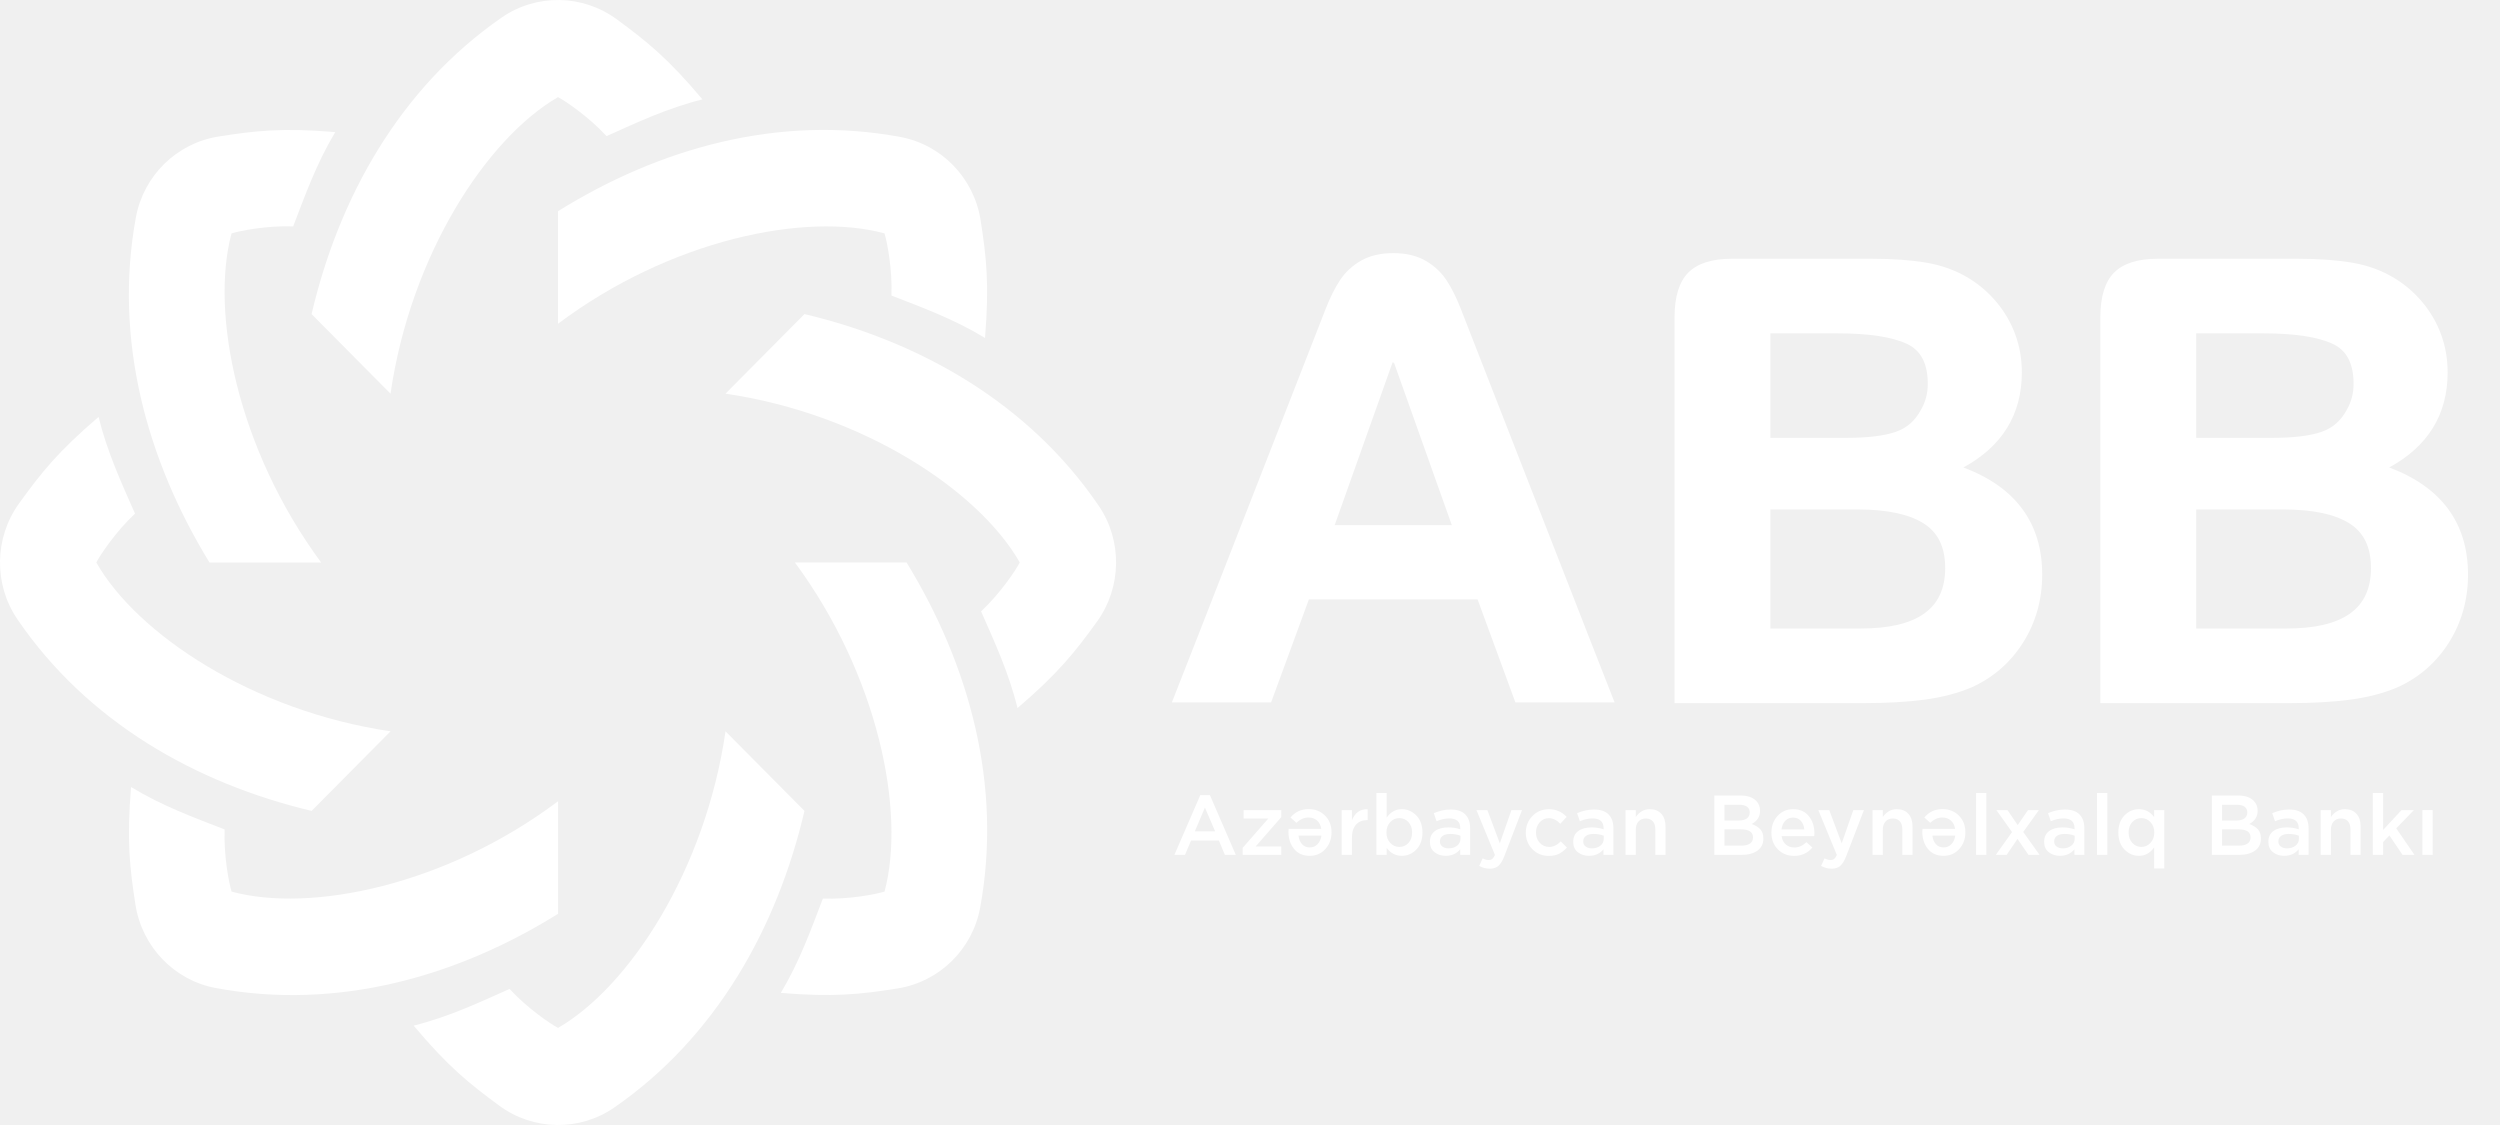
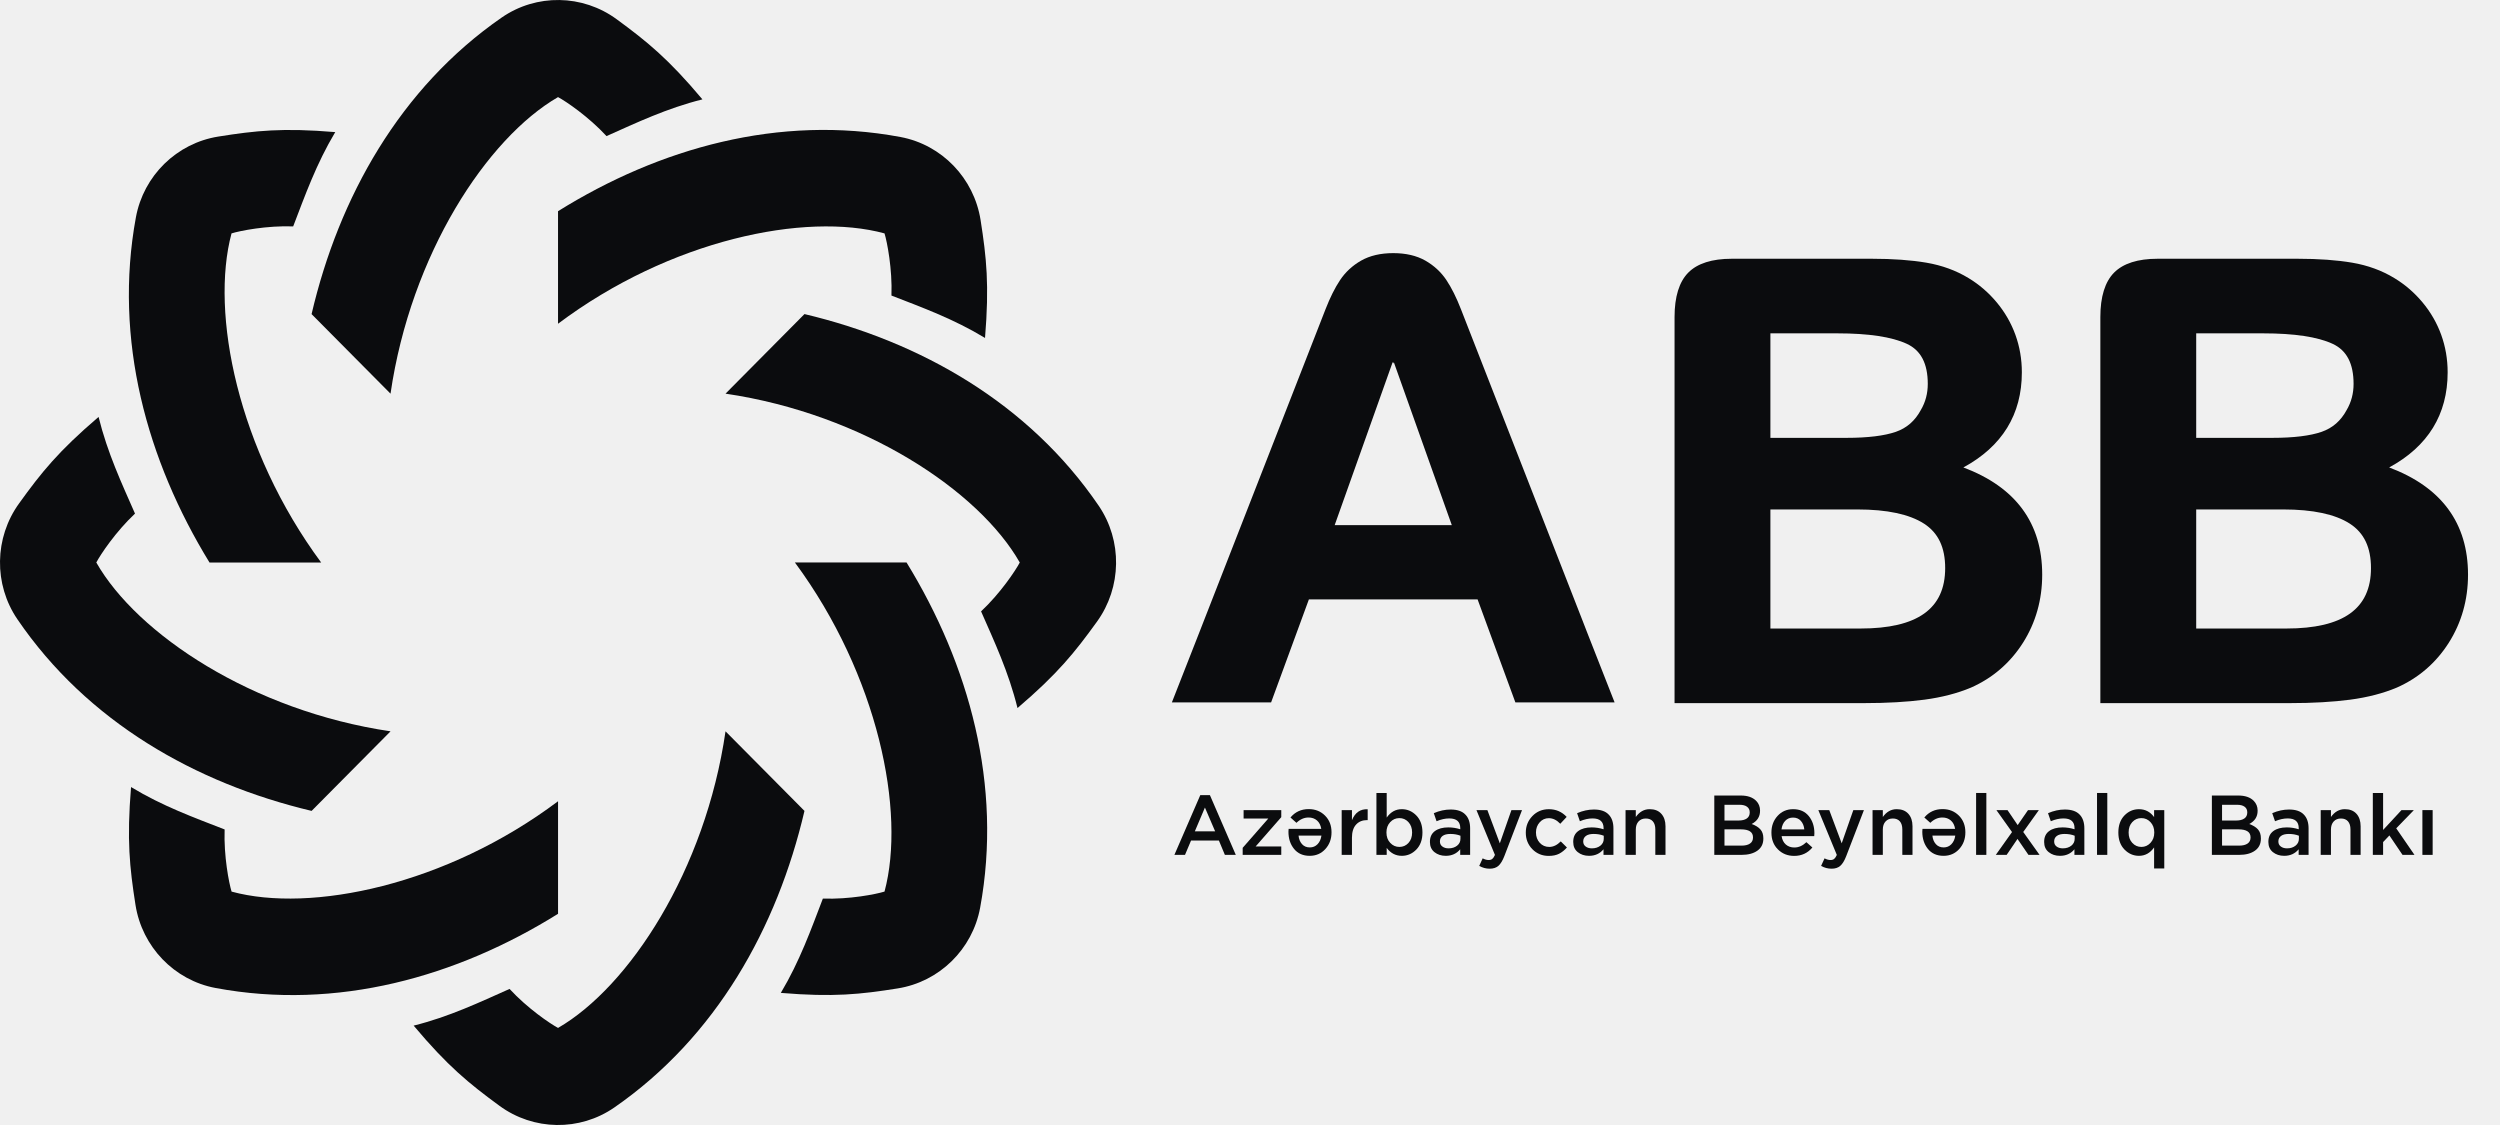
- <svg xmlns="http://www.w3.org/2000/svg" width="100" height="45" viewBox="0 0 100 45" fill="none">
+ <svg xmlns="http://www.w3.org/2000/svg" width="100" height="45" viewBox="0 0 100 45" fill="#0B0C0E">
  <g clip-path="url(#clip0_1_2)">
-     <path d="M74.418 25.141H70.816V20.378H74.299C75.482 20.378 76.378 20.57 76.962 20.947C77.531 21.315 77.807 21.896 77.807 22.724C77.807 24.35 76.698 25.141 74.418 25.141ZM70.816 13.334H73.497C74.742 13.334 75.676 13.475 76.273 13.753C76.837 14.015 77.111 14.541 77.111 15.358C77.111 15.738 77.019 16.086 76.835 16.398C76.601 16.833 76.274 17.119 75.834 17.273C75.377 17.432 74.713 17.514 73.863 17.514H70.816V13.334ZM78.535 18.698C80.087 17.856 80.874 16.578 80.874 14.894C80.874 14.369 80.787 13.864 80.616 13.392C80.445 12.92 80.193 12.483 79.867 12.093C79.543 11.704 79.164 11.378 78.741 11.123C78.245 10.821 77.678 10.613 77.054 10.507C76.442 10.403 75.71 10.35 74.878 10.35H69.27C68.481 10.35 67.896 10.537 67.532 10.904C67.167 11.272 66.982 11.87 66.982 12.681V23.54V25.794V28.125H69.27H70.272H74.559C75.476 28.125 76.289 28.078 76.977 27.987C77.672 27.894 78.298 27.732 78.84 27.504C79.708 27.12 80.407 26.516 80.919 25.711C81.429 24.906 81.688 23.989 81.688 22.986C81.688 20.924 80.628 19.484 78.535 18.698Z" fill="white" />
-     <path d="M55.708 14.482L55.73 14.541L55.751 14.482L58.072 21.005H55.73H53.387L55.708 14.482ZM52.355 23.977H55.73H59.104L60.615 28.096H64.584L63.481 25.286C63.427 25.142 63.368 24.989 63.299 24.817L58.438 12.369C58.258 11.906 58.063 11.514 57.857 11.205C57.644 10.885 57.361 10.623 57.015 10.425C56.666 10.226 56.234 10.125 55.73 10.125C55.225 10.125 54.793 10.226 54.444 10.425C54.098 10.623 53.815 10.885 53.602 11.205C53.396 11.514 53.201 11.906 53.021 12.369L48.16 24.817C48.091 24.989 48.032 25.142 47.977 25.286L46.875 28.096H50.844L52.355 23.977Z" fill="white" />
-     <path d="M91.45 25.141H87.848V20.378H91.332C92.514 20.378 93.41 20.57 93.994 20.947C94.563 21.315 94.839 21.896 94.839 22.724C94.839 24.35 93.731 25.141 91.45 25.141ZM87.848 13.334H90.529C91.774 13.334 92.708 13.475 93.305 13.753C93.869 14.015 94.143 14.541 94.143 15.358C94.143 15.738 94.051 16.086 93.868 16.398C93.634 16.833 93.306 17.119 92.866 17.273C92.409 17.432 91.746 17.514 90.895 17.514H87.848V13.334ZM95.567 18.698C97.119 17.856 97.906 16.578 97.906 14.894C97.906 14.369 97.819 13.864 97.648 13.392C97.477 12.92 97.225 12.483 96.899 12.093C96.575 11.704 96.196 11.378 95.773 11.123C95.277 10.821 94.71 10.613 94.086 10.507C93.475 10.403 92.742 10.35 91.91 10.35H86.303C85.514 10.35 84.929 10.537 84.564 10.904C84.199 11.272 84.014 11.87 84.014 12.681V23.54V25.794V28.125H86.303H87.304H91.592C92.508 28.125 93.321 28.078 94.009 27.987C94.704 27.894 95.33 27.732 95.872 27.504C96.74 27.12 97.44 26.516 97.951 25.711C98.461 24.906 98.721 23.989 98.721 22.986C98.721 20.924 97.66 19.484 95.567 18.698Z" fill="white" />
-     <path d="M8.38 22.5C5.876 18.417 4.535 13.587 5.436 8.693C5.743 7.023 7.072 5.726 8.736 5.462C10.225 5.226 11.301 5.107 13.41 5.284C12.65 6.555 12.2 7.824 11.727 9.056C10.674 9.018 9.601 9.23 9.261 9.336C8.406 12.524 9.51 17.984 12.846 22.5H8.38Z" fill="white" />
-     <path d="M12.463 12.564C13.556 7.892 15.997 3.521 20.067 0.702C21.456 -0.259 23.305 -0.229 24.667 0.77C25.886 1.664 26.73 2.347 28.097 3.975C26.668 4.333 25.46 4.909 24.261 5.444C23.543 4.666 22.636 4.051 22.321 3.884C19.479 5.528 16.43 10.176 15.621 15.747L12.463 12.564Z" fill="white" />
-     <path d="M22.321 8.448C26.372 5.923 31.164 4.572 36.019 5.48C37.675 5.79 38.962 7.129 39.224 8.807C39.459 10.307 39.576 11.392 39.401 13.518C38.139 12.752 36.881 12.298 35.658 11.822C35.697 10.76 35.486 9.679 35.381 9.336C32.218 8.473 26.802 9.587 22.321 12.95V8.448Z" fill="white" />
-     <path d="M32.179 12.563C36.815 13.665 41.151 16.125 43.947 20.228C44.901 21.627 44.871 23.492 43.88 24.865C42.993 26.093 42.315 26.944 40.7 28.322C40.345 26.881 39.774 25.664 39.243 24.455C40.015 23.732 40.625 22.817 40.791 22.5C39.159 19.635 34.549 16.562 29.021 15.746L32.179 12.563Z" fill="white" />
-     <path d="M36.262 22.499C38.767 26.582 40.107 31.413 39.206 36.307C38.899 37.976 37.57 39.273 35.906 39.537C34.417 39.774 33.341 39.892 31.233 39.716C31.992 38.444 32.442 37.176 32.915 35.943C33.968 35.981 35.041 35.769 35.381 35.663C36.237 32.475 35.132 27.016 31.796 22.499H36.262Z" fill="white" />
-     <path d="M32.179 32.436C31.086 37.108 28.646 41.48 24.575 44.298C23.187 45.26 21.337 45.23 19.976 44.23C18.757 43.336 17.913 42.653 16.546 41.025C17.975 40.668 19.183 40.091 20.382 39.557C21.1 40.335 22.007 40.949 22.322 41.117C25.164 39.472 28.212 34.825 29.021 29.253L32.179 32.436Z" fill="white" />
-     <path d="M22.322 36.552C18.272 39.077 13.48 40.428 8.624 39.52C6.968 39.21 5.682 37.87 5.419 36.193C5.185 34.693 5.067 33.608 5.242 31.482C6.504 32.248 7.762 32.701 8.985 33.178C8.947 34.239 9.158 35.321 9.263 35.664C12.426 36.526 17.842 35.413 22.322 32.05V36.552Z" fill="white" />
-     <path d="M12.464 32.436C7.829 31.334 3.492 28.874 0.696 24.771C-0.258 23.372 -0.228 21.508 0.764 20.135C1.65 18.906 2.328 18.056 3.943 16.677C4.298 18.118 4.87 19.336 5.4 20.544C4.628 21.268 4.019 22.183 3.852 22.5C5.484 25.364 10.095 28.437 15.622 29.253L12.464 32.436Z" fill="white" />
-     <path d="M47.794 33.252H48.605L48.197 32.302L47.794 33.252ZM46.976 34.195L48.012 31.804H48.396L49.432 34.195H48.995L48.756 33.622H47.642L47.4 34.195H46.976Z" fill="white" />
-     <path d="M49.707 34.195V33.913L50.733 32.74H49.744V32.404H51.251V32.686L50.225 33.859H51.251V34.195H49.707Z" fill="white" />
-     <path d="M52.857 33.425H51.942C51.955 33.563 52.001 33.676 52.08 33.765C52.158 33.853 52.263 33.897 52.392 33.897C52.516 33.897 52.619 33.854 52.702 33.768C52.785 33.682 52.837 33.568 52.857 33.425ZM52.349 32.364C52.609 32.364 52.826 32.45 53 32.623C53.174 32.796 53.261 33.019 53.261 33.29V33.296C53.261 33.559 53.179 33.78 53.015 33.961C52.851 34.142 52.642 34.233 52.389 34.233C52.12 34.233 51.911 34.14 51.762 33.956C51.612 33.772 51.538 33.543 51.538 33.269C51.538 33.247 51.54 33.208 51.545 33.154H52.85C52.828 33.01 52.77 32.898 52.679 32.818C52.587 32.739 52.474 32.7 52.342 32.7C52.167 32.7 52.005 32.771 51.858 32.913L51.619 32.7C51.805 32.476 52.048 32.364 52.349 32.364Z" fill="white" />
-     <path d="M53.667 34.195V32.404H54.078V32.808C54.203 32.502 54.413 32.357 54.707 32.37V32.804H54.683C54.497 32.804 54.35 32.865 54.241 32.986C54.132 33.107 54.078 33.282 54.078 33.513V34.195H53.667Z" fill="white" />
-     <path d="M55.609 33.715C55.71 33.823 55.832 33.877 55.975 33.877C56.119 33.877 56.24 33.824 56.337 33.719C56.435 33.614 56.484 33.475 56.484 33.303V33.296C56.484 33.127 56.434 32.989 56.336 32.883C56.237 32.776 56.117 32.724 55.975 32.724C55.832 32.724 55.71 32.777 55.609 32.884C55.508 32.992 55.458 33.129 55.458 33.296V33.303C55.458 33.471 55.508 33.608 55.609 33.715ZM56.073 34.233C55.826 34.233 55.625 34.127 55.468 33.917V34.195H55.057V31.72H55.468V32.703C55.625 32.479 55.826 32.367 56.073 32.367C56.295 32.367 56.488 32.451 56.652 32.618C56.816 32.786 56.898 33.012 56.898 33.296V33.303C56.898 33.588 56.816 33.814 56.654 33.981C56.491 34.149 56.297 34.233 56.073 34.233Z" fill="white" />
-     <path d="M57.944 33.934C58.081 33.934 58.194 33.898 58.284 33.827C58.373 33.756 58.418 33.664 58.418 33.551V33.429C58.297 33.381 58.163 33.358 58.014 33.358C57.882 33.358 57.779 33.383 57.706 33.435C57.634 33.488 57.597 33.561 57.597 33.656V33.663C57.597 33.747 57.63 33.813 57.695 33.861C57.76 33.91 57.843 33.934 57.944 33.934ZM57.83 34.233C57.652 34.233 57.502 34.184 57.38 34.087C57.258 33.99 57.197 33.854 57.197 33.68V33.673C57.197 33.483 57.264 33.34 57.397 33.242C57.53 33.145 57.709 33.096 57.934 33.096C58.097 33.096 58.257 33.121 58.411 33.171V33.127C58.411 32.867 58.264 32.737 57.971 32.737C57.809 32.737 57.64 32.774 57.462 32.849L57.352 32.527C57.578 32.429 57.802 32.381 58.025 32.381C58.289 32.381 58.485 32.447 58.613 32.581C58.741 32.71 58.805 32.894 58.805 33.134V34.195H58.408V33.971C58.264 34.146 58.072 34.233 57.83 34.233Z" fill="white" />
-     <path d="M59.993 33.733L60.457 32.404H60.881L60.175 34.242C60.103 34.428 60.023 34.558 59.936 34.634C59.848 34.71 59.733 34.748 59.589 34.748C59.439 34.748 59.299 34.71 59.169 34.636L59.307 34.334C59.392 34.379 59.471 34.401 59.545 34.401C59.606 34.401 59.655 34.386 59.692 34.356C59.729 34.325 59.764 34.273 59.798 34.198L59.058 32.404H59.495L59.993 33.733Z" fill="white" />
-     <path d="M61.95 34.236C61.688 34.236 61.469 34.146 61.294 33.967C61.119 33.787 61.032 33.568 61.032 33.31V33.303C61.032 33.046 61.12 32.825 61.296 32.642C61.472 32.459 61.692 32.368 61.957 32.368C62.237 32.368 62.474 32.47 62.667 32.676L62.411 32.951C62.27 32.802 62.117 32.727 61.953 32.727C61.808 32.727 61.685 32.782 61.587 32.893C61.488 33.004 61.439 33.138 61.439 33.297V33.303C61.439 33.464 61.489 33.6 61.588 33.71C61.688 33.821 61.816 33.877 61.97 33.877C62.132 33.877 62.285 33.803 62.431 33.656L62.677 33.9C62.58 34.009 62.476 34.092 62.364 34.15C62.252 34.207 62.114 34.236 61.95 34.236Z" fill="white" />
-     <path d="M63.676 33.934C63.812 33.934 63.926 33.898 64.016 33.827C64.105 33.756 64.15 33.664 64.15 33.551V33.429C64.029 33.381 63.895 33.358 63.746 33.358C63.614 33.358 63.511 33.383 63.439 33.435C63.366 33.488 63.329 33.561 63.329 33.656V33.663C63.329 33.747 63.362 33.813 63.427 33.861C63.492 33.91 63.575 33.934 63.676 33.934ZM63.561 34.233C63.384 34.233 63.234 34.184 63.112 34.087C62.99 33.99 62.929 33.854 62.929 33.68V33.673C62.929 33.483 62.995 33.34 63.129 33.242C63.263 33.145 63.441 33.096 63.666 33.096C63.83 33.096 63.989 33.121 64.143 33.171V33.127C64.143 32.867 63.996 32.737 63.703 32.737C63.541 32.737 63.372 32.774 63.195 32.849L63.084 32.527C63.31 32.429 63.535 32.381 63.757 32.381C64.021 32.381 64.218 32.447 64.345 32.581C64.473 32.71 64.537 32.894 64.537 33.134V34.195H64.14V33.971C63.996 34.146 63.804 34.233 63.561 34.233Z" fill="white" />
-     <path d="M65.022 34.195V32.404H65.432V32.679C65.58 32.471 65.765 32.367 65.987 32.367C66.187 32.367 66.342 32.428 66.453 32.552C66.564 32.675 66.62 32.842 66.62 33.052V34.195H66.213V33.177C66.213 33.037 66.18 32.929 66.113 32.853C66.047 32.778 65.954 32.74 65.832 32.74C65.711 32.74 65.614 32.779 65.541 32.859C65.469 32.938 65.432 33.046 65.432 33.184V34.195H65.022Z" fill="white" />
-     <path d="M70.12 33.499V33.493C70.12 33.28 69.958 33.174 69.635 33.174H68.979V33.825H69.665C69.809 33.825 69.921 33.797 70 33.742C70.08 33.687 70.12 33.606 70.12 33.499ZM69.989 32.499V32.492C69.989 32.397 69.953 32.323 69.882 32.27C69.812 32.217 69.709 32.191 69.575 32.191H68.979V32.821H69.544C69.684 32.821 69.792 32.794 69.871 32.74C69.949 32.686 69.989 32.605 69.989 32.499ZM68.572 34.195V31.821H69.629C69.9 31.821 70.105 31.891 70.244 32.031C70.35 32.137 70.402 32.268 70.402 32.425V32.431C70.402 32.667 70.29 32.843 70.066 32.96C70.218 33.014 70.335 33.086 70.414 33.174C70.494 33.262 70.534 33.383 70.534 33.537V33.544C70.534 33.752 70.455 33.912 70.298 34.025C70.141 34.138 69.929 34.195 69.662 34.195H68.572Z" fill="white" />
-     <path d="M71.26 33.175H72.172C72.159 33.036 72.113 32.924 72.034 32.835C71.956 32.747 71.851 32.703 71.721 32.703C71.596 32.703 71.492 32.746 71.41 32.832C71.328 32.918 71.278 33.032 71.26 33.175ZM71.768 34.236C71.508 34.236 71.291 34.15 71.117 33.976C70.943 33.804 70.857 33.58 70.857 33.307V33.3C70.857 33.038 70.938 32.817 71.102 32.637C71.266 32.457 71.473 32.367 71.725 32.367C71.994 32.367 72.203 32.46 72.352 32.644C72.501 32.828 72.576 33.057 72.576 33.331C72.576 33.353 72.574 33.392 72.569 33.446H71.264C71.286 33.59 71.343 33.702 71.435 33.782C71.527 33.861 71.64 33.9 71.775 33.9C71.948 33.9 72.108 33.829 72.256 33.687L72.495 33.9C72.307 34.124 72.064 34.236 71.768 34.236Z" fill="white" />
-     <path d="M73.668 33.733L74.133 32.404H74.557L73.85 34.242C73.778 34.428 73.699 34.558 73.611 34.634C73.524 34.71 73.408 34.748 73.265 34.748C73.114 34.748 72.974 34.71 72.844 34.636L72.982 34.334C73.067 34.379 73.147 34.401 73.221 34.401C73.281 34.401 73.33 34.386 73.367 34.356C73.404 34.325 73.44 34.273 73.473 34.198L72.733 32.404H73.17L73.668 33.733Z" fill="white" />
-     <path d="M74.902 34.195V32.404H75.313V32.679C75.461 32.471 75.646 32.367 75.868 32.367C76.067 32.367 76.223 32.428 76.334 32.552C76.445 32.675 76.5 32.842 76.5 33.052V34.195H76.093V33.177C76.093 33.037 76.06 32.929 75.994 32.853C75.928 32.778 75.834 32.74 75.713 32.74C75.592 32.74 75.495 32.779 75.422 32.859C75.349 32.938 75.313 33.046 75.313 33.184V34.195H74.902Z" fill="white" />
-     <path d="M78.211 33.425H77.296C77.309 33.563 77.355 33.676 77.434 33.765C77.512 33.853 77.617 33.897 77.747 33.897C77.87 33.897 77.973 33.854 78.056 33.768C78.139 33.682 78.191 33.568 78.211 33.425ZM77.703 32.364C77.963 32.364 78.18 32.45 78.354 32.623C78.528 32.796 78.615 33.019 78.615 33.29V33.296C78.615 33.559 78.533 33.78 78.369 33.961C78.205 34.142 77.997 34.233 77.743 34.233C77.474 34.233 77.265 34.14 77.116 33.956C76.967 33.772 76.892 33.543 76.892 33.269C76.892 33.247 76.894 33.208 76.899 33.154H78.204C78.182 33.01 78.125 32.898 78.032 32.818C77.941 32.739 77.828 32.7 77.696 32.7C77.521 32.7 77.36 32.771 77.212 32.913L76.973 32.7C77.159 32.476 77.402 32.364 77.703 32.364Z" fill="white" />
-     <path d="M79.044 31.719H79.454V34.195H79.044V31.719Z" fill="white" />
-     <path d="M80.3 32.404L80.707 33.004L81.121 32.404H81.555L80.929 33.279L81.582 34.195H81.138L80.7 33.557L80.266 34.195H79.832L80.481 33.282L79.856 32.404H80.3Z" fill="white" />
-     <path d="M82.513 33.934C82.65 33.934 82.763 33.898 82.853 33.827C82.942 33.756 82.987 33.664 82.987 33.551V33.429C82.866 33.381 82.732 33.358 82.584 33.358C82.451 33.358 82.349 33.383 82.276 33.435C82.203 33.488 82.167 33.561 82.167 33.656V33.663C82.167 33.747 82.199 33.813 82.264 33.861C82.329 33.91 82.412 33.934 82.513 33.934ZM82.399 34.233C82.221 34.233 82.072 34.184 81.95 34.087C81.827 33.99 81.766 33.854 81.766 33.68V33.673C81.766 33.483 81.833 33.34 81.966 33.242C82.1 33.145 82.279 33.096 82.503 33.096C82.667 33.096 82.826 33.121 82.981 33.171V33.127C82.981 32.867 82.834 32.737 82.54 32.737C82.378 32.737 82.209 32.774 82.032 32.849L81.921 32.527C82.147 32.429 82.372 32.381 82.594 32.381C82.858 32.381 83.055 32.447 83.183 32.581C83.31 32.71 83.374 32.894 83.374 33.134V34.195H82.977V33.971C82.834 34.146 82.641 34.233 82.399 34.233Z" fill="white" />
-     <path d="M83.881 31.719H84.292V34.195H83.881V31.719Z" fill="white" />
-     <path d="M85.656 33.877C85.797 33.877 85.919 33.823 86.019 33.715C86.12 33.608 86.171 33.471 86.171 33.303V33.297C86.171 33.129 86.12 32.992 86.019 32.885C85.919 32.777 85.797 32.724 85.656 32.724C85.513 32.724 85.391 32.776 85.293 32.881C85.194 32.986 85.145 33.125 85.145 33.297V33.303C85.145 33.473 85.194 33.611 85.293 33.717C85.391 33.823 85.513 33.877 85.656 33.877ZM86.164 34.738V33.897C86.007 34.121 85.805 34.233 85.558 34.233C85.336 34.233 85.144 34.149 84.98 33.982C84.816 33.814 84.734 33.588 84.734 33.303V33.297C84.734 33.012 84.816 32.786 84.978 32.618C85.141 32.451 85.334 32.368 85.558 32.368C85.808 32.368 86.009 32.472 86.164 32.683V32.405H86.571V34.738H86.164Z" fill="white" />
-     <path d="M90.022 33.499V33.493C90.022 33.28 89.861 33.174 89.538 33.174H88.882V33.825H89.568C89.712 33.825 89.823 33.797 89.903 33.742C89.983 33.687 90.022 33.606 90.022 33.499ZM89.891 32.499V32.492C89.891 32.397 89.856 32.323 89.785 32.27C89.715 32.217 89.612 32.191 89.477 32.191H88.882V32.821H89.447C89.586 32.821 89.695 32.794 89.773 32.74C89.852 32.686 89.891 32.605 89.891 32.499ZM88.475 34.195V31.821H89.531C89.802 31.821 90.008 31.891 90.147 32.031C90.252 32.137 90.305 32.268 90.305 32.425V32.431C90.305 32.667 90.193 32.843 89.969 32.96C90.121 33.014 90.237 33.086 90.317 33.174C90.396 33.262 90.436 33.383 90.436 33.537V33.544C90.436 33.752 90.358 33.912 90.201 34.025C90.044 34.138 89.832 34.195 89.565 34.195H88.475Z" fill="white" />
-     <path d="M91.482 33.934C91.619 33.934 91.732 33.898 91.821 33.827C91.911 33.756 91.956 33.664 91.956 33.551V33.429C91.835 33.381 91.7 33.358 91.552 33.358C91.42 33.358 91.317 33.383 91.245 33.435C91.172 33.488 91.135 33.561 91.135 33.656V33.663C91.135 33.747 91.168 33.813 91.233 33.861C91.298 33.91 91.381 33.934 91.482 33.934ZM91.367 34.233C91.19 34.233 91.04 34.184 90.918 34.087C90.796 33.99 90.735 33.854 90.735 33.68V33.673C90.735 33.483 90.801 33.34 90.935 33.242C91.068 33.145 91.247 33.096 91.472 33.096C91.635 33.096 91.795 33.121 91.949 33.171V33.127C91.949 32.867 91.802 32.737 91.509 32.737C91.347 32.737 91.178 32.774 91.001 32.849L90.889 32.527C91.116 32.429 91.34 32.381 91.562 32.381C91.827 32.381 92.023 32.447 92.151 32.581C92.279 32.71 92.343 32.894 92.343 33.134V34.195H91.946V33.971C91.802 34.146 91.61 34.233 91.367 34.233Z" fill="white" />
-     <path d="M92.828 34.195V32.404H93.238V32.679C93.386 32.471 93.571 32.367 93.793 32.367C93.993 32.367 94.148 32.428 94.259 32.552C94.37 32.675 94.425 32.842 94.425 33.052V34.195H94.019V33.177C94.019 33.037 93.985 32.929 93.919 32.853C93.853 32.778 93.76 32.74 93.638 32.74C93.517 32.74 93.42 32.779 93.347 32.859C93.275 32.938 93.238 33.046 93.238 33.184V34.195H92.828Z" fill="white" />
-     <path d="M94.913 34.195V31.719H95.324V33.198L96.06 32.404H96.555L95.849 33.133L96.579 34.195H96.101L95.576 33.418L95.324 33.683V34.195H94.913Z" fill="white" />
-     <path d="M96.896 32.404H97.306V34.195H96.896V32.404Z" fill="white" />
+     <path d="M74.418 25.141H70.816V20.378H74.299C75.482 20.378 76.378 20.57 76.962 20.947C77.531 21.315 77.807 21.896 77.807 22.724C77.807 24.35 76.698 25.141 74.418 25.141ZM70.816 13.334H73.497C74.742 13.334 75.676 13.475 76.273 13.753C76.837 14.015 77.111 14.541 77.111 15.358C77.111 15.738 77.019 16.086 76.835 16.398C76.601 16.833 76.274 17.119 75.834 17.273C75.377 17.432 74.713 17.514 73.863 17.514H70.816V13.334ZM78.535 18.698C80.087 17.856 80.874 16.578 80.874 14.894C80.874 14.369 80.787 13.864 80.616 13.392C80.445 12.92 80.193 12.483 79.867 12.093C79.543 11.704 79.164 11.378 78.741 11.123C78.245 10.821 77.678 10.613 77.054 10.507C76.442 10.403 75.71 10.35 74.878 10.35H69.27C68.481 10.35 67.896 10.537 67.532 10.904C67.167 11.272 66.982 11.87 66.982 12.681V23.54V25.794V28.125H69.27H70.272H74.559C75.476 28.125 76.289 28.078 76.977 27.987C77.672 27.894 78.298 27.732 78.84 27.504C79.708 27.12 80.407 26.516 80.919 25.711C81.429 24.906 81.688 23.989 81.688 22.986C81.688 20.924 80.628 19.484 78.535 18.698Z" fill="#0B0C0E" />
+     <path d="M55.708 14.482L55.73 14.541L55.751 14.482L58.072 21.005H55.73H53.387L55.708 14.482ZM52.355 23.977H55.73H59.104L60.615 28.096H64.584L63.481 25.286C63.427 25.142 63.368 24.989 63.299 24.817L58.438 12.369C58.258 11.906 58.063 11.514 57.857 11.205C57.644 10.885 57.361 10.623 57.015 10.425C56.666 10.226 56.234 10.125 55.73 10.125C55.225 10.125 54.793 10.226 54.444 10.425C54.098 10.623 53.815 10.885 53.602 11.205C53.396 11.514 53.201 11.906 53.021 12.369L48.16 24.817C48.091 24.989 48.032 25.142 47.977 25.286L46.875 28.096H50.844L52.355 23.977Z" fill="#0B0C0E" />
+     <path d="M91.45 25.141H87.848V20.378H91.332C92.514 20.378 93.41 20.57 93.994 20.947C94.563 21.315 94.839 21.896 94.839 22.724C94.839 24.35 93.731 25.141 91.45 25.141ZM87.848 13.334H90.529C91.774 13.334 92.708 13.475 93.305 13.753C93.869 14.015 94.143 14.541 94.143 15.358C94.143 15.738 94.051 16.086 93.868 16.398C93.634 16.833 93.306 17.119 92.866 17.273C92.409 17.432 91.746 17.514 90.895 17.514H87.848V13.334ZM95.567 18.698C97.119 17.856 97.906 16.578 97.906 14.894C97.906 14.369 97.819 13.864 97.648 13.392C97.477 12.92 97.225 12.483 96.899 12.093C96.575 11.704 96.196 11.378 95.773 11.123C95.277 10.821 94.71 10.613 94.086 10.507C93.475 10.403 92.742 10.35 91.91 10.35H86.303C85.514 10.35 84.929 10.537 84.564 10.904C84.199 11.272 84.014 11.87 84.014 12.681V23.54V25.794V28.125H86.303H87.304H91.592C92.508 28.125 93.321 28.078 94.009 27.987C94.704 27.894 95.33 27.732 95.872 27.504C96.74 27.12 97.44 26.516 97.951 25.711C98.461 24.906 98.721 23.989 98.721 22.986C98.721 20.924 97.66 19.484 95.567 18.698Z" fill="#0B0C0E" />
+     <path d="M8.38 22.5C5.876 18.417 4.535 13.587 5.436 8.693C5.743 7.023 7.072 5.726 8.736 5.462C10.225 5.226 11.301 5.107 13.41 5.284C12.65 6.555 12.2 7.824 11.727 9.056C10.674 9.018 9.601 9.23 9.261 9.336C8.406 12.524 9.51 17.984 12.846 22.5H8.38Z" fill="#0B0C0E" />
+     <path d="M12.463 12.564C13.556 7.892 15.997 3.521 20.067 0.702C21.456 -0.259 23.305 -0.229 24.667 0.77C25.886 1.664 26.73 2.347 28.097 3.975C26.668 4.333 25.46 4.909 24.261 5.444C23.543 4.666 22.636 4.051 22.321 3.884C19.479 5.528 16.43 10.176 15.621 15.747L12.463 12.564Z" fill="#0B0C0E" />
+     <path d="M22.321 8.448C26.372 5.923 31.164 4.572 36.019 5.48C37.675 5.79 38.962 7.129 39.224 8.807C39.459 10.307 39.576 11.392 39.401 13.518C38.139 12.752 36.881 12.298 35.658 11.822C35.697 10.76 35.486 9.679 35.381 9.336C32.218 8.473 26.802 9.587 22.321 12.95V8.448Z" fill="#0B0C0E" />
+     <path d="M32.179 12.563C36.815 13.665 41.151 16.125 43.947 20.228C44.901 21.627 44.871 23.492 43.88 24.865C42.993 26.093 42.315 26.944 40.7 28.322C40.345 26.881 39.774 25.664 39.243 24.455C40.015 23.732 40.625 22.817 40.791 22.5C39.159 19.635 34.549 16.562 29.021 15.746L32.179 12.563Z" fill="#0B0C0E" />
+     <path d="M36.262 22.499C38.767 26.582 40.107 31.413 39.206 36.307C38.899 37.976 37.57 39.273 35.906 39.537C34.417 39.774 33.341 39.892 31.233 39.716C31.992 38.444 32.442 37.176 32.915 35.943C33.968 35.981 35.041 35.769 35.381 35.663C36.237 32.475 35.132 27.016 31.796 22.499H36.262Z" fill="#0B0C0E" />
+     <path d="M32.179 32.436C31.086 37.108 28.646 41.48 24.575 44.298C23.187 45.26 21.337 45.23 19.976 44.23C18.757 43.336 17.913 42.653 16.546 41.025C17.975 40.668 19.183 40.091 20.382 39.557C21.1 40.335 22.007 40.949 22.322 41.117C25.164 39.472 28.212 34.825 29.021 29.253L32.179 32.436Z" fill="#0B0C0E" />
+     <path d="M22.322 36.552C18.272 39.077 13.48 40.428 8.624 39.52C6.968 39.21 5.682 37.87 5.419 36.193C5.185 34.693 5.067 33.608 5.242 31.482C6.504 32.248 7.762 32.701 8.985 33.178C8.947 34.239 9.158 35.321 9.263 35.664C12.426 36.526 17.842 35.413 22.322 32.05V36.552Z" fill="#0B0C0E" />
+     <path d="M12.464 32.436C7.829 31.334 3.492 28.874 0.696 24.771C-0.258 23.372 -0.228 21.508 0.764 20.135C1.65 18.906 2.328 18.056 3.943 16.677C4.298 18.118 4.87 19.336 5.4 20.544C4.628 21.268 4.019 22.183 3.852 22.5C5.484 25.364 10.095 28.437 15.622 29.253L12.464 32.436Z" fill="#0B0C0E" />
+     <path d="M47.794 33.252H48.605L48.197 32.302L47.794 33.252ZM46.976 34.195L48.012 31.804H48.396L49.432 34.195H48.995L48.756 33.622H47.642L47.4 34.195H46.976Z" fill="#0B0C0E" />
+     <path d="M49.707 34.195V33.913L50.733 32.74H49.744V32.404H51.251V32.686L50.225 33.859H51.251V34.195H49.707Z" fill="#0B0C0E" />
+     <path d="M52.857 33.425H51.942C51.955 33.563 52.001 33.676 52.08 33.765C52.158 33.853 52.263 33.897 52.392 33.897C52.516 33.897 52.619 33.854 52.702 33.768C52.785 33.682 52.837 33.568 52.857 33.425ZM52.349 32.364C52.609 32.364 52.826 32.45 53 32.623C53.174 32.796 53.261 33.019 53.261 33.29V33.296C53.261 33.559 53.179 33.78 53.015 33.961C52.851 34.142 52.642 34.233 52.389 34.233C52.12 34.233 51.911 34.14 51.762 33.956C51.612 33.772 51.538 33.543 51.538 33.269C51.538 33.247 51.54 33.208 51.545 33.154H52.85C52.828 33.01 52.77 32.898 52.679 32.818C52.587 32.739 52.474 32.7 52.342 32.7C52.167 32.7 52.005 32.771 51.858 32.913L51.619 32.7C51.805 32.476 52.048 32.364 52.349 32.364Z" fill="#0B0C0E" />
+     <path d="M53.667 34.195V32.404H54.078V32.808C54.203 32.502 54.413 32.357 54.707 32.37V32.804H54.683C54.497 32.804 54.35 32.865 54.241 32.986C54.132 33.107 54.078 33.282 54.078 33.513V34.195H53.667Z" fill="#0B0C0E" />
+     <path d="M55.609 33.715C55.71 33.823 55.832 33.877 55.975 33.877C56.119 33.877 56.24 33.824 56.337 33.719C56.435 33.614 56.484 33.475 56.484 33.303V33.296C56.484 33.127 56.434 32.989 56.336 32.883C56.237 32.776 56.117 32.724 55.975 32.724C55.832 32.724 55.71 32.777 55.609 32.884C55.508 32.992 55.458 33.129 55.458 33.296V33.303C55.458 33.471 55.508 33.608 55.609 33.715ZM56.073 34.233C55.826 34.233 55.625 34.127 55.468 33.917V34.195H55.057V31.72H55.468V32.703C55.625 32.479 55.826 32.367 56.073 32.367C56.295 32.367 56.488 32.451 56.652 32.618C56.816 32.786 56.898 33.012 56.898 33.296V33.303C56.898 33.588 56.816 33.814 56.654 33.981C56.491 34.149 56.297 34.233 56.073 34.233Z" fill="#0B0C0E" />
+     <path d="M57.944 33.934C58.081 33.934 58.194 33.898 58.284 33.827C58.373 33.756 58.418 33.664 58.418 33.551V33.429C58.297 33.381 58.163 33.358 58.014 33.358C57.882 33.358 57.779 33.383 57.706 33.435C57.634 33.488 57.597 33.561 57.597 33.656V33.663C57.597 33.747 57.63 33.813 57.695 33.861C57.76 33.91 57.843 33.934 57.944 33.934ZM57.83 34.233C57.652 34.233 57.502 34.184 57.38 34.087C57.258 33.99 57.197 33.854 57.197 33.68V33.673C57.197 33.483 57.264 33.34 57.397 33.242C57.53 33.145 57.709 33.096 57.934 33.096C58.097 33.096 58.257 33.121 58.411 33.171V33.127C58.411 32.867 58.264 32.737 57.971 32.737C57.809 32.737 57.64 32.774 57.462 32.849L57.352 32.527C57.578 32.429 57.802 32.381 58.025 32.381C58.289 32.381 58.485 32.447 58.613 32.581C58.741 32.71 58.805 32.894 58.805 33.134V34.195H58.408V33.971C58.264 34.146 58.072 34.233 57.83 34.233Z" fill="#0B0C0E" />
+     <path d="M59.993 33.733L60.457 32.404H60.881L60.175 34.242C60.103 34.428 60.023 34.558 59.936 34.634C59.848 34.71 59.733 34.748 59.589 34.748C59.439 34.748 59.299 34.71 59.169 34.636L59.307 34.334C59.392 34.379 59.471 34.401 59.545 34.401C59.606 34.401 59.655 34.386 59.692 34.356C59.729 34.325 59.764 34.273 59.798 34.198L59.058 32.404H59.495L59.993 33.733Z" fill="#0B0C0E" />
+     <path d="M61.95 34.236C61.688 34.236 61.469 34.146 61.294 33.967C61.119 33.787 61.032 33.568 61.032 33.31V33.303C61.032 33.046 61.12 32.825 61.296 32.642C61.472 32.459 61.692 32.368 61.957 32.368C62.237 32.368 62.474 32.47 62.667 32.676L62.411 32.951C62.27 32.802 62.117 32.727 61.953 32.727C61.808 32.727 61.685 32.782 61.587 32.893C61.488 33.004 61.439 33.138 61.439 33.297V33.303C61.439 33.464 61.489 33.6 61.588 33.71C61.688 33.821 61.816 33.877 61.97 33.877C62.132 33.877 62.285 33.803 62.431 33.656L62.677 33.9C62.58 34.009 62.476 34.092 62.364 34.15C62.252 34.207 62.114 34.236 61.95 34.236Z" fill="#0B0C0E" />
+     <path d="M63.676 33.934C63.812 33.934 63.926 33.898 64.016 33.827C64.105 33.756 64.15 33.664 64.15 33.551V33.429C64.029 33.381 63.895 33.358 63.746 33.358C63.614 33.358 63.511 33.383 63.439 33.435C63.366 33.488 63.329 33.561 63.329 33.656V33.663C63.329 33.747 63.362 33.813 63.427 33.861C63.492 33.91 63.575 33.934 63.676 33.934ZM63.561 34.233C63.384 34.233 63.234 34.184 63.112 34.087C62.99 33.99 62.929 33.854 62.929 33.68V33.673C62.929 33.483 62.995 33.34 63.129 33.242C63.263 33.145 63.441 33.096 63.666 33.096C63.83 33.096 63.989 33.121 64.143 33.171V33.127C64.143 32.867 63.996 32.737 63.703 32.737C63.541 32.737 63.372 32.774 63.195 32.849L63.084 32.527C63.31 32.429 63.535 32.381 63.757 32.381C64.021 32.381 64.218 32.447 64.345 32.581C64.473 32.71 64.537 32.894 64.537 33.134V34.195H64.14V33.971C63.996 34.146 63.804 34.233 63.561 34.233Z" fill="#0B0C0E" />
+     <path d="M65.022 34.195V32.404H65.432V32.679C65.58 32.471 65.765 32.367 65.987 32.367C66.187 32.367 66.342 32.428 66.453 32.552C66.564 32.675 66.62 32.842 66.62 33.052V34.195H66.213V33.177C66.213 33.037 66.18 32.929 66.113 32.853C66.047 32.778 65.954 32.74 65.832 32.74C65.711 32.74 65.614 32.779 65.541 32.859C65.469 32.938 65.432 33.046 65.432 33.184V34.195H65.022Z" fill="#0B0C0E" />
+     <path d="M70.12 33.499V33.493C70.12 33.28 69.958 33.174 69.635 33.174H68.979V33.825H69.665C69.809 33.825 69.921 33.797 70 33.742C70.08 33.687 70.12 33.606 70.12 33.499ZM69.989 32.499V32.492C69.989 32.397 69.953 32.323 69.882 32.27C69.812 32.217 69.709 32.191 69.575 32.191H68.979V32.821H69.544C69.684 32.821 69.792 32.794 69.871 32.74C69.949 32.686 69.989 32.605 69.989 32.499ZM68.572 34.195V31.821H69.629C69.9 31.821 70.105 31.891 70.244 32.031C70.35 32.137 70.402 32.268 70.402 32.425V32.431C70.402 32.667 70.29 32.843 70.066 32.96C70.218 33.014 70.335 33.086 70.414 33.174C70.494 33.262 70.534 33.383 70.534 33.537V33.544C70.534 33.752 70.455 33.912 70.298 34.025C70.141 34.138 69.929 34.195 69.662 34.195H68.572Z" fill="#0B0C0E" />
+     <path d="M71.26 33.175H72.172C72.159 33.036 72.113 32.924 72.034 32.835C71.956 32.747 71.851 32.703 71.721 32.703C71.596 32.703 71.492 32.746 71.41 32.832C71.328 32.918 71.278 33.032 71.26 33.175ZM71.768 34.236C71.508 34.236 71.291 34.15 71.117 33.976C70.943 33.804 70.857 33.58 70.857 33.307V33.3C70.857 33.038 70.938 32.817 71.102 32.637C71.266 32.457 71.473 32.367 71.725 32.367C71.994 32.367 72.203 32.46 72.352 32.644C72.501 32.828 72.576 33.057 72.576 33.331C72.576 33.353 72.574 33.392 72.569 33.446H71.264C71.286 33.59 71.343 33.702 71.435 33.782C71.527 33.861 71.64 33.9 71.775 33.9C71.948 33.9 72.108 33.829 72.256 33.687L72.495 33.9C72.307 34.124 72.064 34.236 71.768 34.236Z" fill="#0B0C0E" />
+     <path d="M73.668 33.733L74.133 32.404H74.557L73.85 34.242C73.778 34.428 73.699 34.558 73.611 34.634C73.524 34.71 73.408 34.748 73.265 34.748C73.114 34.748 72.974 34.71 72.844 34.636L72.982 34.334C73.067 34.379 73.147 34.401 73.221 34.401C73.281 34.401 73.33 34.386 73.367 34.356C73.404 34.325 73.44 34.273 73.473 34.198L72.733 32.404H73.17L73.668 33.733Z" fill="#0B0C0E" />
+     <path d="M74.902 34.195V32.404H75.313V32.679C75.461 32.471 75.646 32.367 75.868 32.367C76.067 32.367 76.223 32.428 76.334 32.552C76.445 32.675 76.5 32.842 76.5 33.052V34.195H76.093V33.177C76.093 33.037 76.06 32.929 75.994 32.853C75.928 32.778 75.834 32.74 75.713 32.74C75.592 32.74 75.495 32.779 75.422 32.859C75.349 32.938 75.313 33.046 75.313 33.184V34.195H74.902Z" fill="#0B0C0E" />
+     <path d="M78.211 33.425H77.296C77.309 33.563 77.355 33.676 77.434 33.765C77.512 33.853 77.617 33.897 77.747 33.897C77.87 33.897 77.973 33.854 78.056 33.768C78.139 33.682 78.191 33.568 78.211 33.425ZM77.703 32.364C77.963 32.364 78.18 32.45 78.354 32.623C78.528 32.796 78.615 33.019 78.615 33.29V33.296C78.615 33.559 78.533 33.78 78.369 33.961C78.205 34.142 77.997 34.233 77.743 34.233C77.474 34.233 77.265 34.14 77.116 33.956C76.967 33.772 76.892 33.543 76.892 33.269C76.892 33.247 76.894 33.208 76.899 33.154H78.204C78.182 33.01 78.125 32.898 78.032 32.818C77.941 32.739 77.828 32.7 77.696 32.7C77.521 32.7 77.36 32.771 77.212 32.913L76.973 32.7C77.159 32.476 77.402 32.364 77.703 32.364Z" fill="#0B0C0E" />
+     <path d="M79.044 31.719H79.454V34.195H79.044V31.719Z" fill="#0B0C0E" />
+     <path d="M80.3 32.404L80.707 33.004L81.121 32.404H81.555L80.929 33.279L81.582 34.195H81.138L80.7 33.557L80.266 34.195H79.832L80.481 33.282L79.856 32.404H80.3Z" fill="#0B0C0E" />
+     <path d="M82.513 33.934C82.65 33.934 82.763 33.898 82.853 33.827C82.942 33.756 82.987 33.664 82.987 33.551V33.429C82.866 33.381 82.732 33.358 82.584 33.358C82.451 33.358 82.349 33.383 82.276 33.435C82.203 33.488 82.167 33.561 82.167 33.656V33.663C82.167 33.747 82.199 33.813 82.264 33.861C82.329 33.91 82.412 33.934 82.513 33.934ZM82.399 34.233C82.221 34.233 82.072 34.184 81.95 34.087C81.827 33.99 81.766 33.854 81.766 33.68V33.673C81.766 33.483 81.833 33.34 81.966 33.242C82.1 33.145 82.279 33.096 82.503 33.096C82.667 33.096 82.826 33.121 82.981 33.171V33.127C82.981 32.867 82.834 32.737 82.54 32.737C82.378 32.737 82.209 32.774 82.032 32.849L81.921 32.527C82.147 32.429 82.372 32.381 82.594 32.381C82.858 32.381 83.055 32.447 83.183 32.581C83.31 32.71 83.374 32.894 83.374 33.134V34.195H82.977V33.971C82.834 34.146 82.641 34.233 82.399 34.233Z" fill="#0B0C0E" />
+     <path d="M83.881 31.719H84.292V34.195H83.881V31.719Z" fill="#0B0C0E" />
+     <path d="M85.656 33.877C85.797 33.877 85.919 33.823 86.019 33.715C86.12 33.608 86.171 33.471 86.171 33.303V33.297C86.171 33.129 86.12 32.992 86.019 32.885C85.919 32.777 85.797 32.724 85.656 32.724C85.513 32.724 85.391 32.776 85.293 32.881C85.194 32.986 85.145 33.125 85.145 33.297V33.303C85.145 33.473 85.194 33.611 85.293 33.717C85.391 33.823 85.513 33.877 85.656 33.877ZM86.164 34.738V33.897C86.007 34.121 85.805 34.233 85.558 34.233C85.336 34.233 85.144 34.149 84.98 33.982C84.816 33.814 84.734 33.588 84.734 33.303V33.297C84.734 33.012 84.816 32.786 84.978 32.618C85.141 32.451 85.334 32.368 85.558 32.368C85.808 32.368 86.009 32.472 86.164 32.683V32.405H86.571V34.738H86.164Z" fill="#0B0C0E" />
+     <path d="M90.022 33.499V33.493C90.022 33.28 89.861 33.174 89.538 33.174H88.882V33.825H89.568C89.712 33.825 89.823 33.797 89.903 33.742C89.983 33.687 90.022 33.606 90.022 33.499ZM89.891 32.499V32.492C89.891 32.397 89.856 32.323 89.785 32.27C89.715 32.217 89.612 32.191 89.477 32.191H88.882V32.821H89.447C89.586 32.821 89.695 32.794 89.773 32.74C89.852 32.686 89.891 32.605 89.891 32.499ZM88.475 34.195V31.821H89.531C89.802 31.821 90.008 31.891 90.147 32.031C90.252 32.137 90.305 32.268 90.305 32.425V32.431C90.305 32.667 90.193 32.843 89.969 32.96C90.121 33.014 90.237 33.086 90.317 33.174C90.396 33.262 90.436 33.383 90.436 33.537V33.544C90.436 33.752 90.358 33.912 90.201 34.025C90.044 34.138 89.832 34.195 89.565 34.195H88.475Z" fill="#0B0C0E" />
+     <path d="M91.482 33.934C91.619 33.934 91.732 33.898 91.821 33.827C91.911 33.756 91.956 33.664 91.956 33.551V33.429C91.835 33.381 91.7 33.358 91.552 33.358C91.42 33.358 91.317 33.383 91.245 33.435C91.172 33.488 91.135 33.561 91.135 33.656V33.663C91.135 33.747 91.168 33.813 91.233 33.861C91.298 33.91 91.381 33.934 91.482 33.934ZM91.367 34.233C91.19 34.233 91.04 34.184 90.918 34.087C90.796 33.99 90.735 33.854 90.735 33.68V33.673C90.735 33.483 90.801 33.34 90.935 33.242C91.068 33.145 91.247 33.096 91.472 33.096C91.635 33.096 91.795 33.121 91.949 33.171V33.127C91.949 32.867 91.802 32.737 91.509 32.737C91.347 32.737 91.178 32.774 91.001 32.849L90.889 32.527C91.116 32.429 91.34 32.381 91.562 32.381C91.827 32.381 92.023 32.447 92.151 32.581C92.279 32.71 92.343 32.894 92.343 33.134V34.195H91.946V33.971C91.802 34.146 91.61 34.233 91.367 34.233Z" fill="#0B0C0E" />
+     <path d="M92.828 34.195V32.404H93.238V32.679C93.386 32.471 93.571 32.367 93.793 32.367C93.993 32.367 94.148 32.428 94.259 32.552C94.37 32.675 94.425 32.842 94.425 33.052V34.195H94.019V33.177C94.019 33.037 93.985 32.929 93.919 32.853C93.853 32.778 93.76 32.74 93.638 32.74C93.517 32.74 93.42 32.779 93.347 32.859C93.275 32.938 93.238 33.046 93.238 33.184V34.195H92.828Z" fill="#0B0C0E" />
+     <path d="M94.913 34.195V31.719H95.324V33.198L96.06 32.404H96.555L95.849 33.133L96.579 34.195H96.101L95.576 33.418L95.324 33.683V34.195H94.913Z" fill="#0B0C0E" />
+     <path d="M96.896 32.404H97.306V34.195H96.896V32.404Z" fill="#0B0C0E" />
  </g>
  <defs>
    <clipPath id="clip0_1_2">
-       <rect width="100" height="45" fill="white" />
+       <rect width="100" height="45" fill="#0B0C0E" />
    </clipPath>
  </defs>
</svg>
